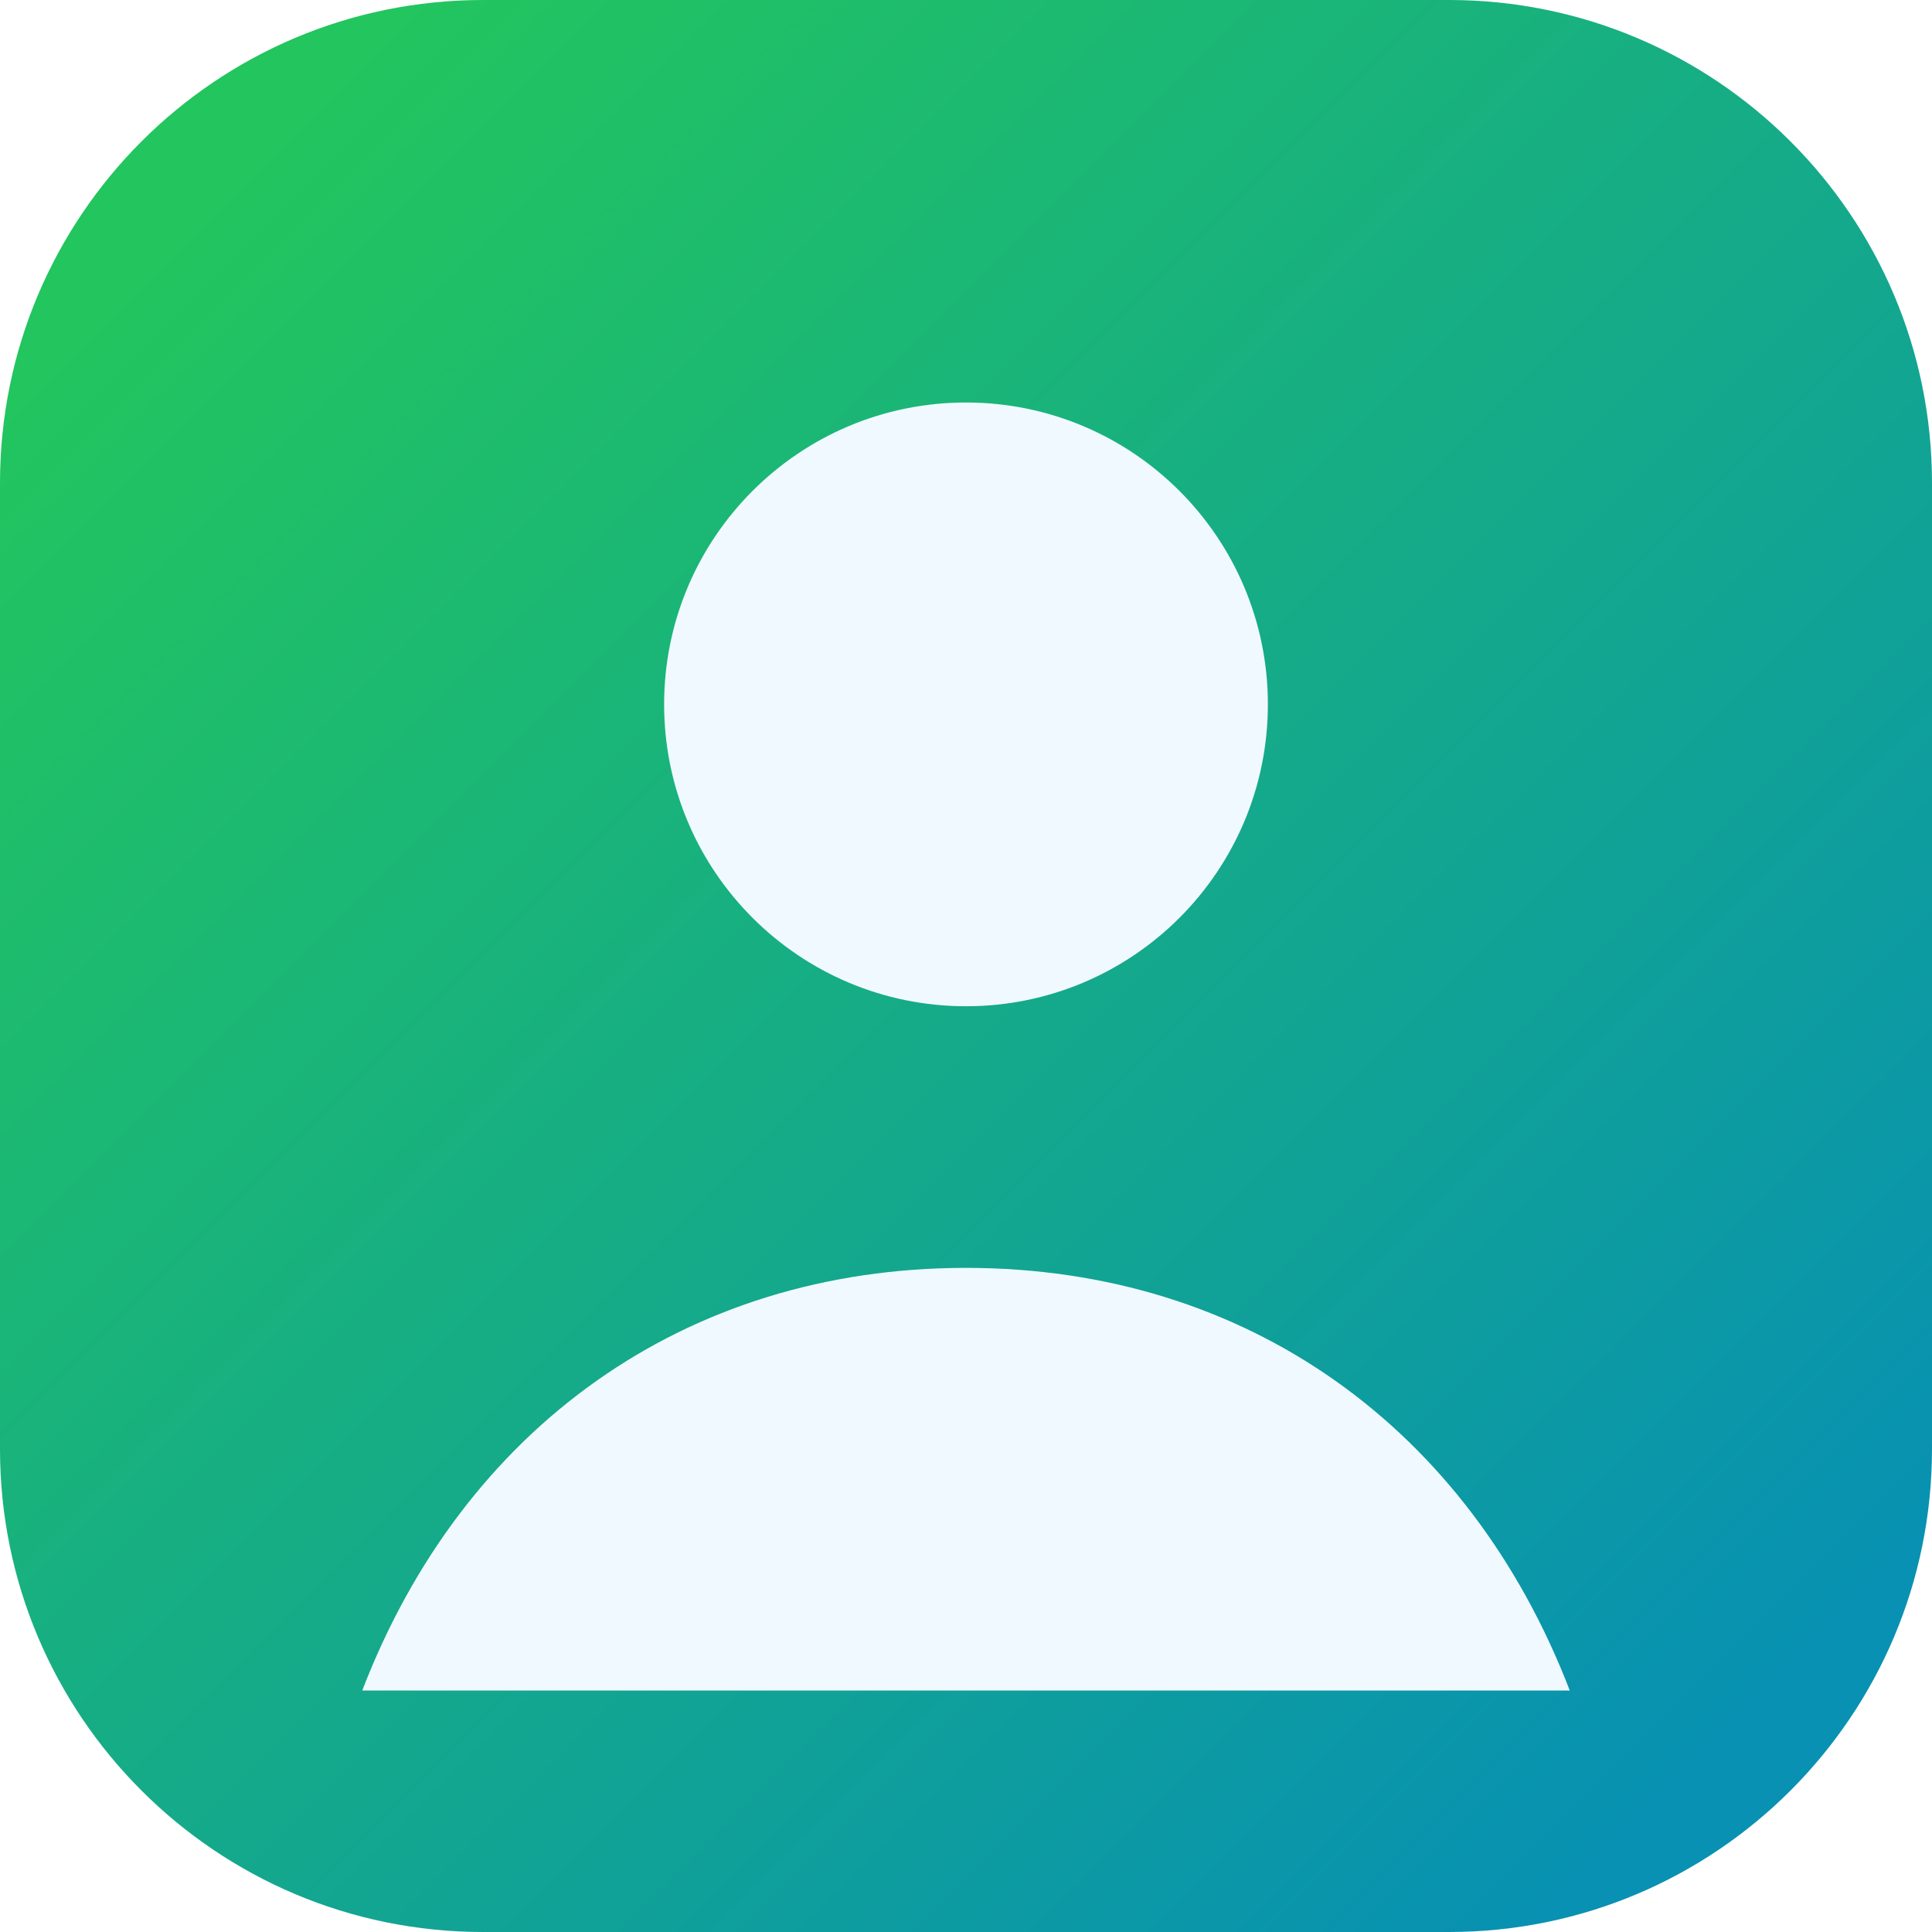
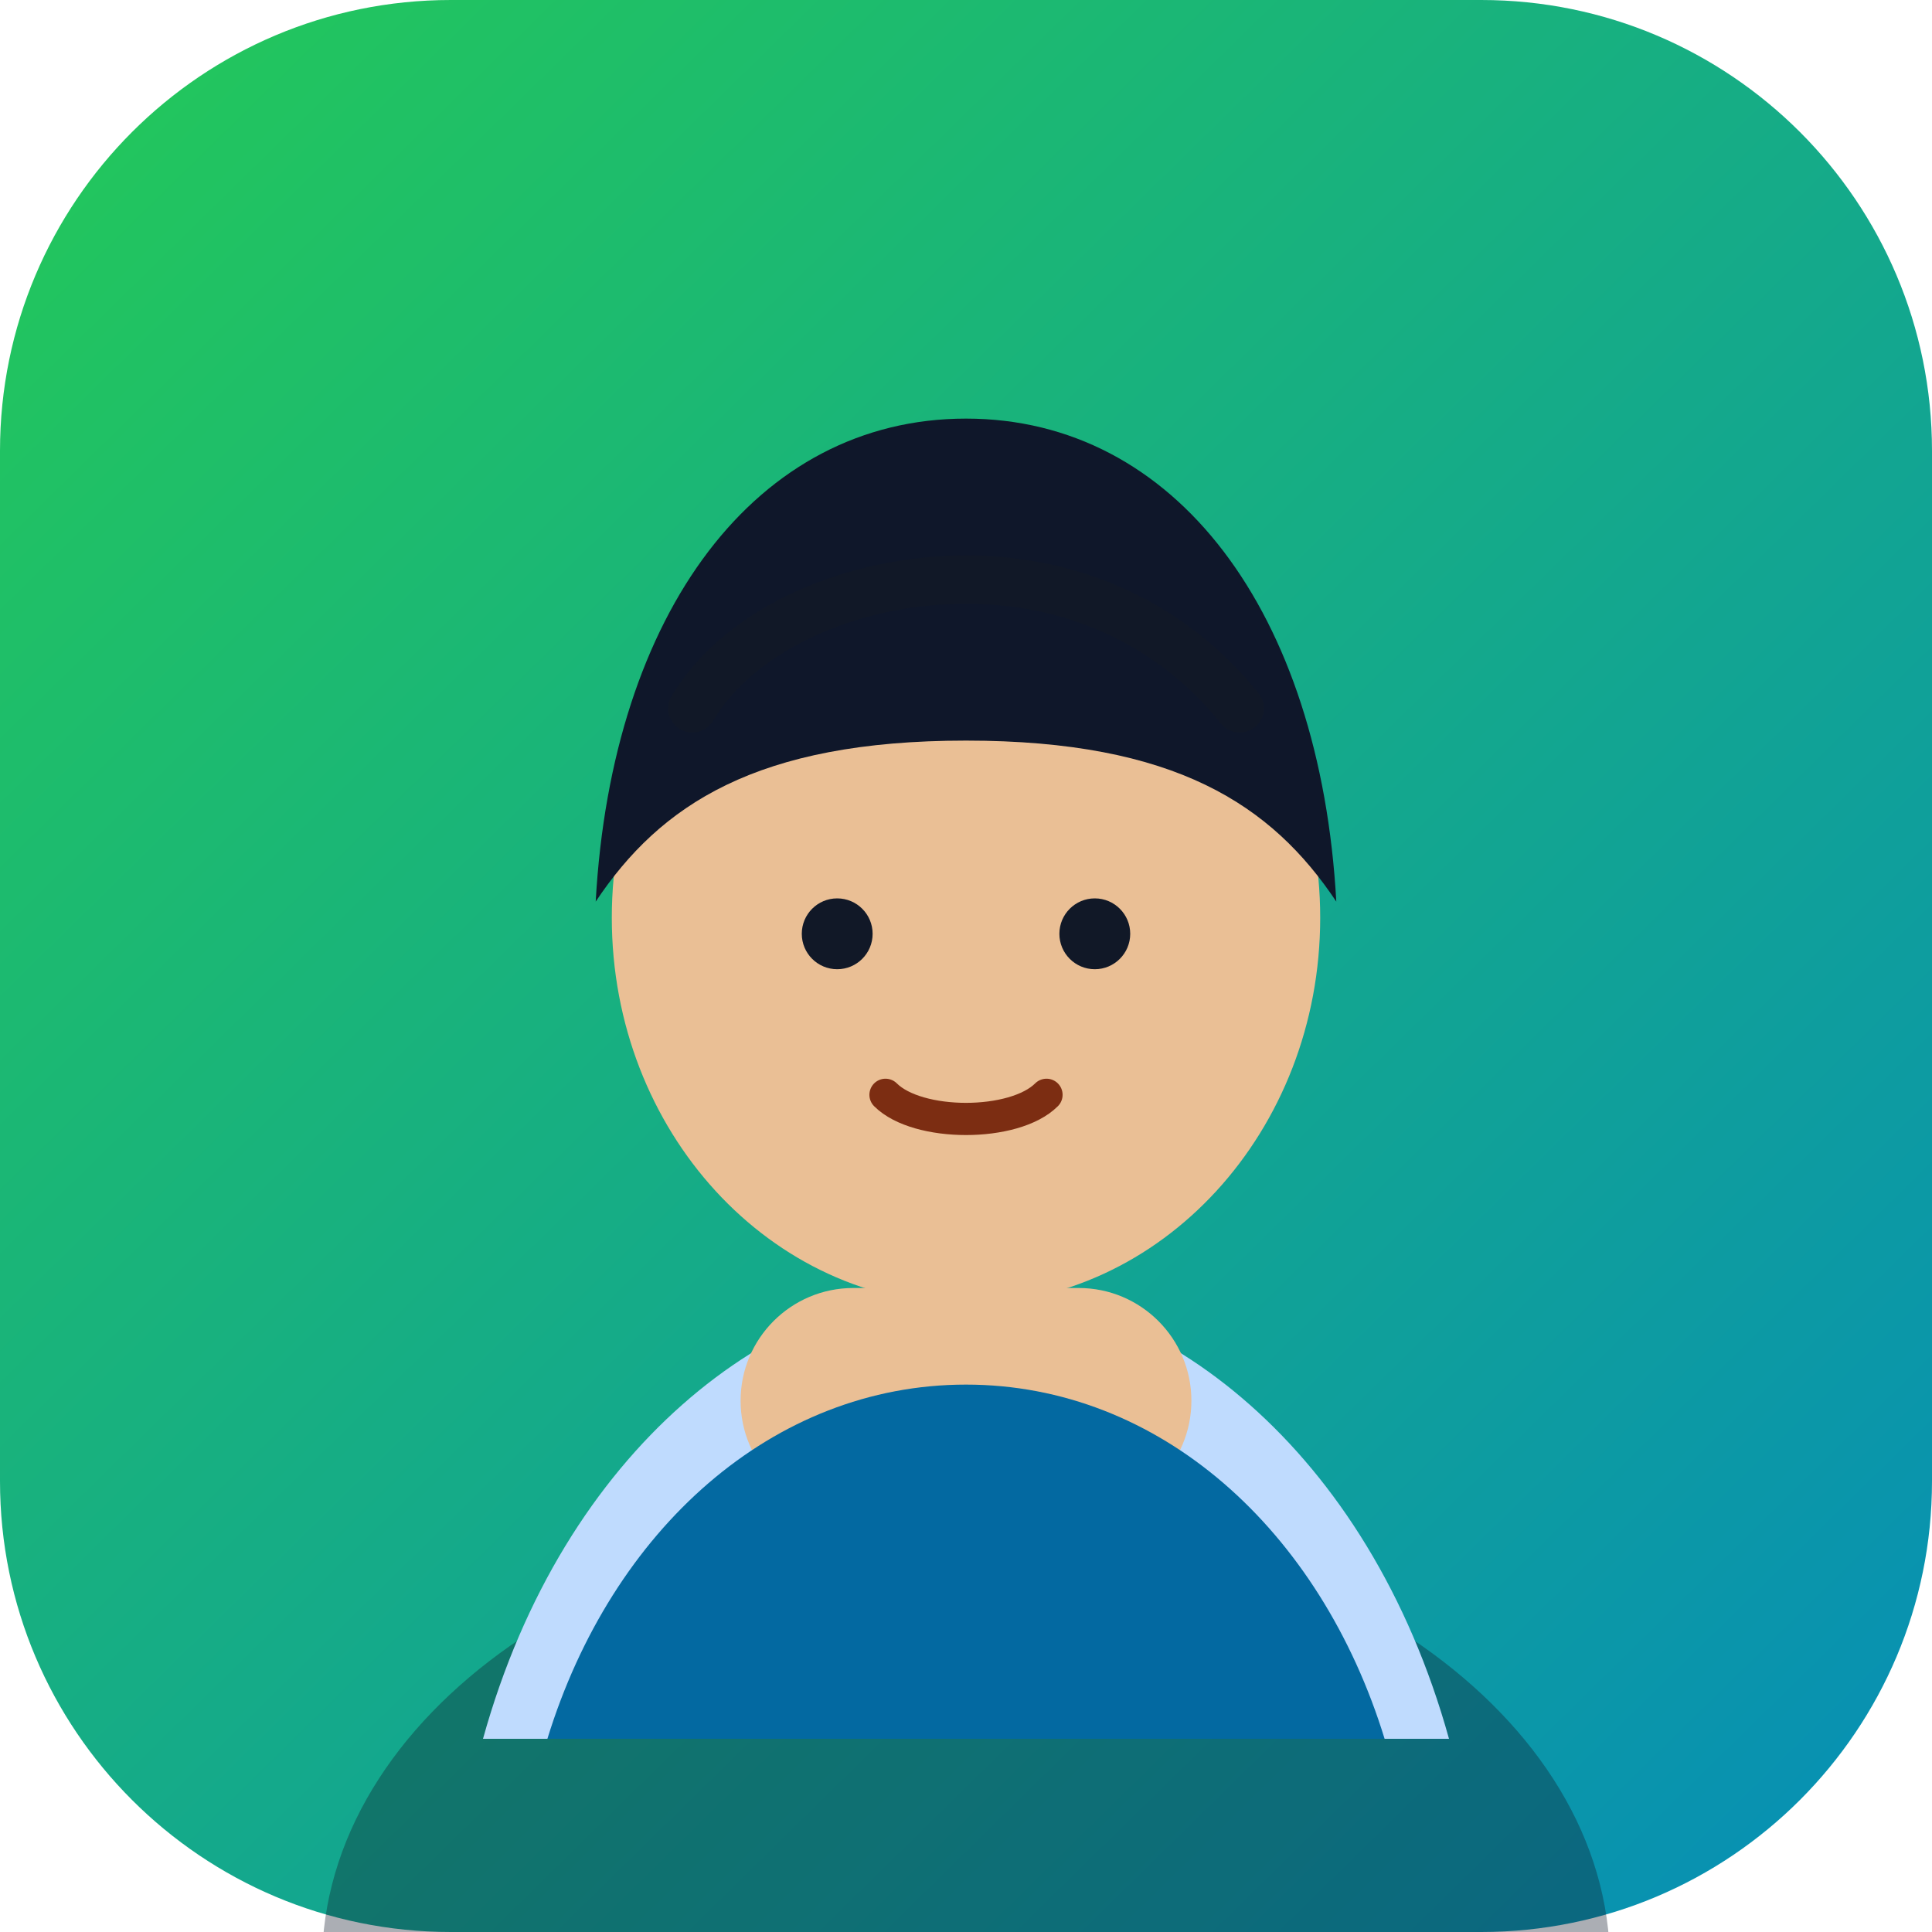
- <svg xmlns="http://www.w3.org/2000/svg" viewBox="0 0 96 96" fill="none">
+ <svg xmlns="http://www.w3.org/2000/svg" viewBox="0 0 120 120" fill="none">
  <defs>
-     <linearGradient id="bg" x1="10" y1="10" x2="86" y2="86" gradientUnits="userSpaceOnUse">
+     <linearGradient id="bg" x1="8" y1="8" x2="112" y2="114" gradientUnits="userSpaceOnUse">
      <stop stop-color="#22C55E" />
      <stop offset="1" stop-color="#0891B2" />
    </linearGradient>
  </defs>
-   <rect width="96" height="96" rx="24" fill="url(#bg)" />
-   <circle cx="48" cy="35" r="15" fill="#F0F9FF" />
-   <path d="M18 84c5-13 16-21 30-21s25 8 30 21" fill="#F0F9FF" />
+   <rect width="120" height="120" rx="28" fill="url(#bg)" />
+   <ellipse cx="60" cy="122" rx="40" ry="28" fill="#0F172A" fill-opacity="0.35" />
+   <path d="M30 108c5-18 18-28 30-28s25 10 30 28" fill="#BFDBFE" />
+   <rect x="46" y="80" width="28" height="14" rx="7" fill="#EABF95" />
+   <ellipse cx="60" cy="57" rx="22" ry="24" fill="#EABF95" />
+   <path d="M37 56c1-18 10-30 23-30s22 12 23 30c-4-6-10-10-23-10s-19 4-23 10z" fill="#0F172A" />
+   <path d="M43 44c3-5 10-8 17-8 7 0 13 3 17 8" stroke="#111827" stroke-width="3" stroke-linecap="round" />
+   <circle cx="52" cy="58" r="2.2" fill="#111827" />
+   <circle cx="68" cy="58" r="2.2" fill="#111827" />
+   <path d="M55 68c2 2 8 2 10 0" stroke="#7C2D12" stroke-width="2" stroke-linecap="round" />
+   <path d="M34 108c4-13 14-22 26-22 12 0 22 9 26 22" fill="#0369A1" />
</svg>
